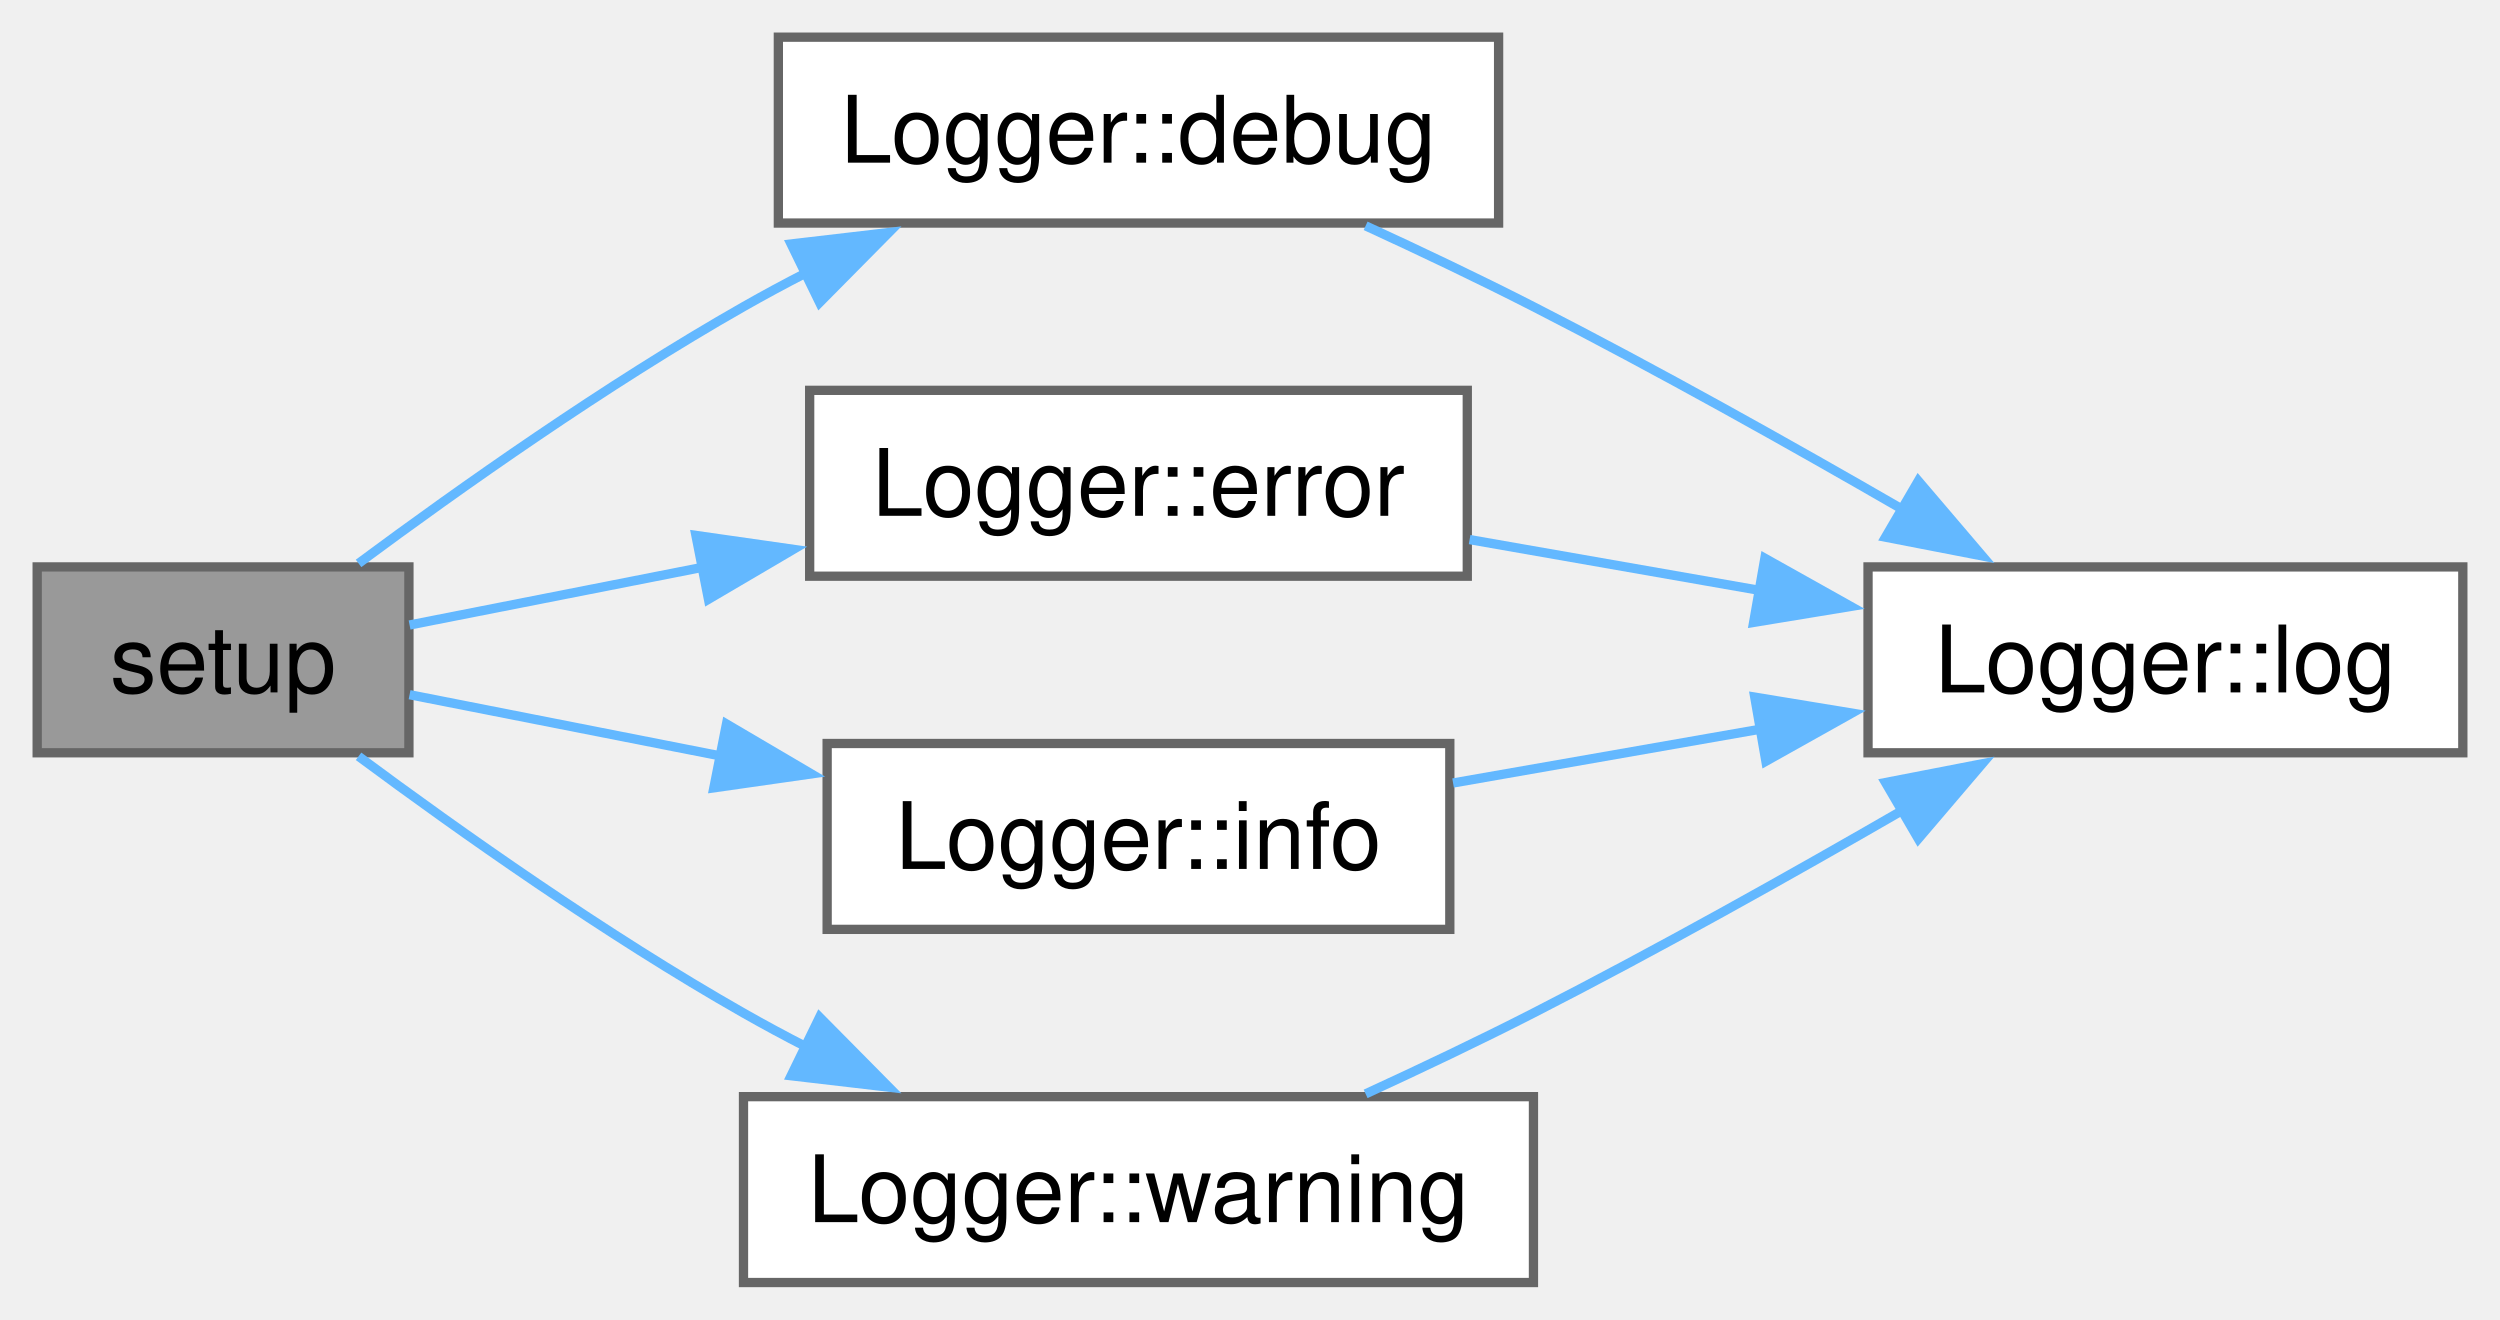
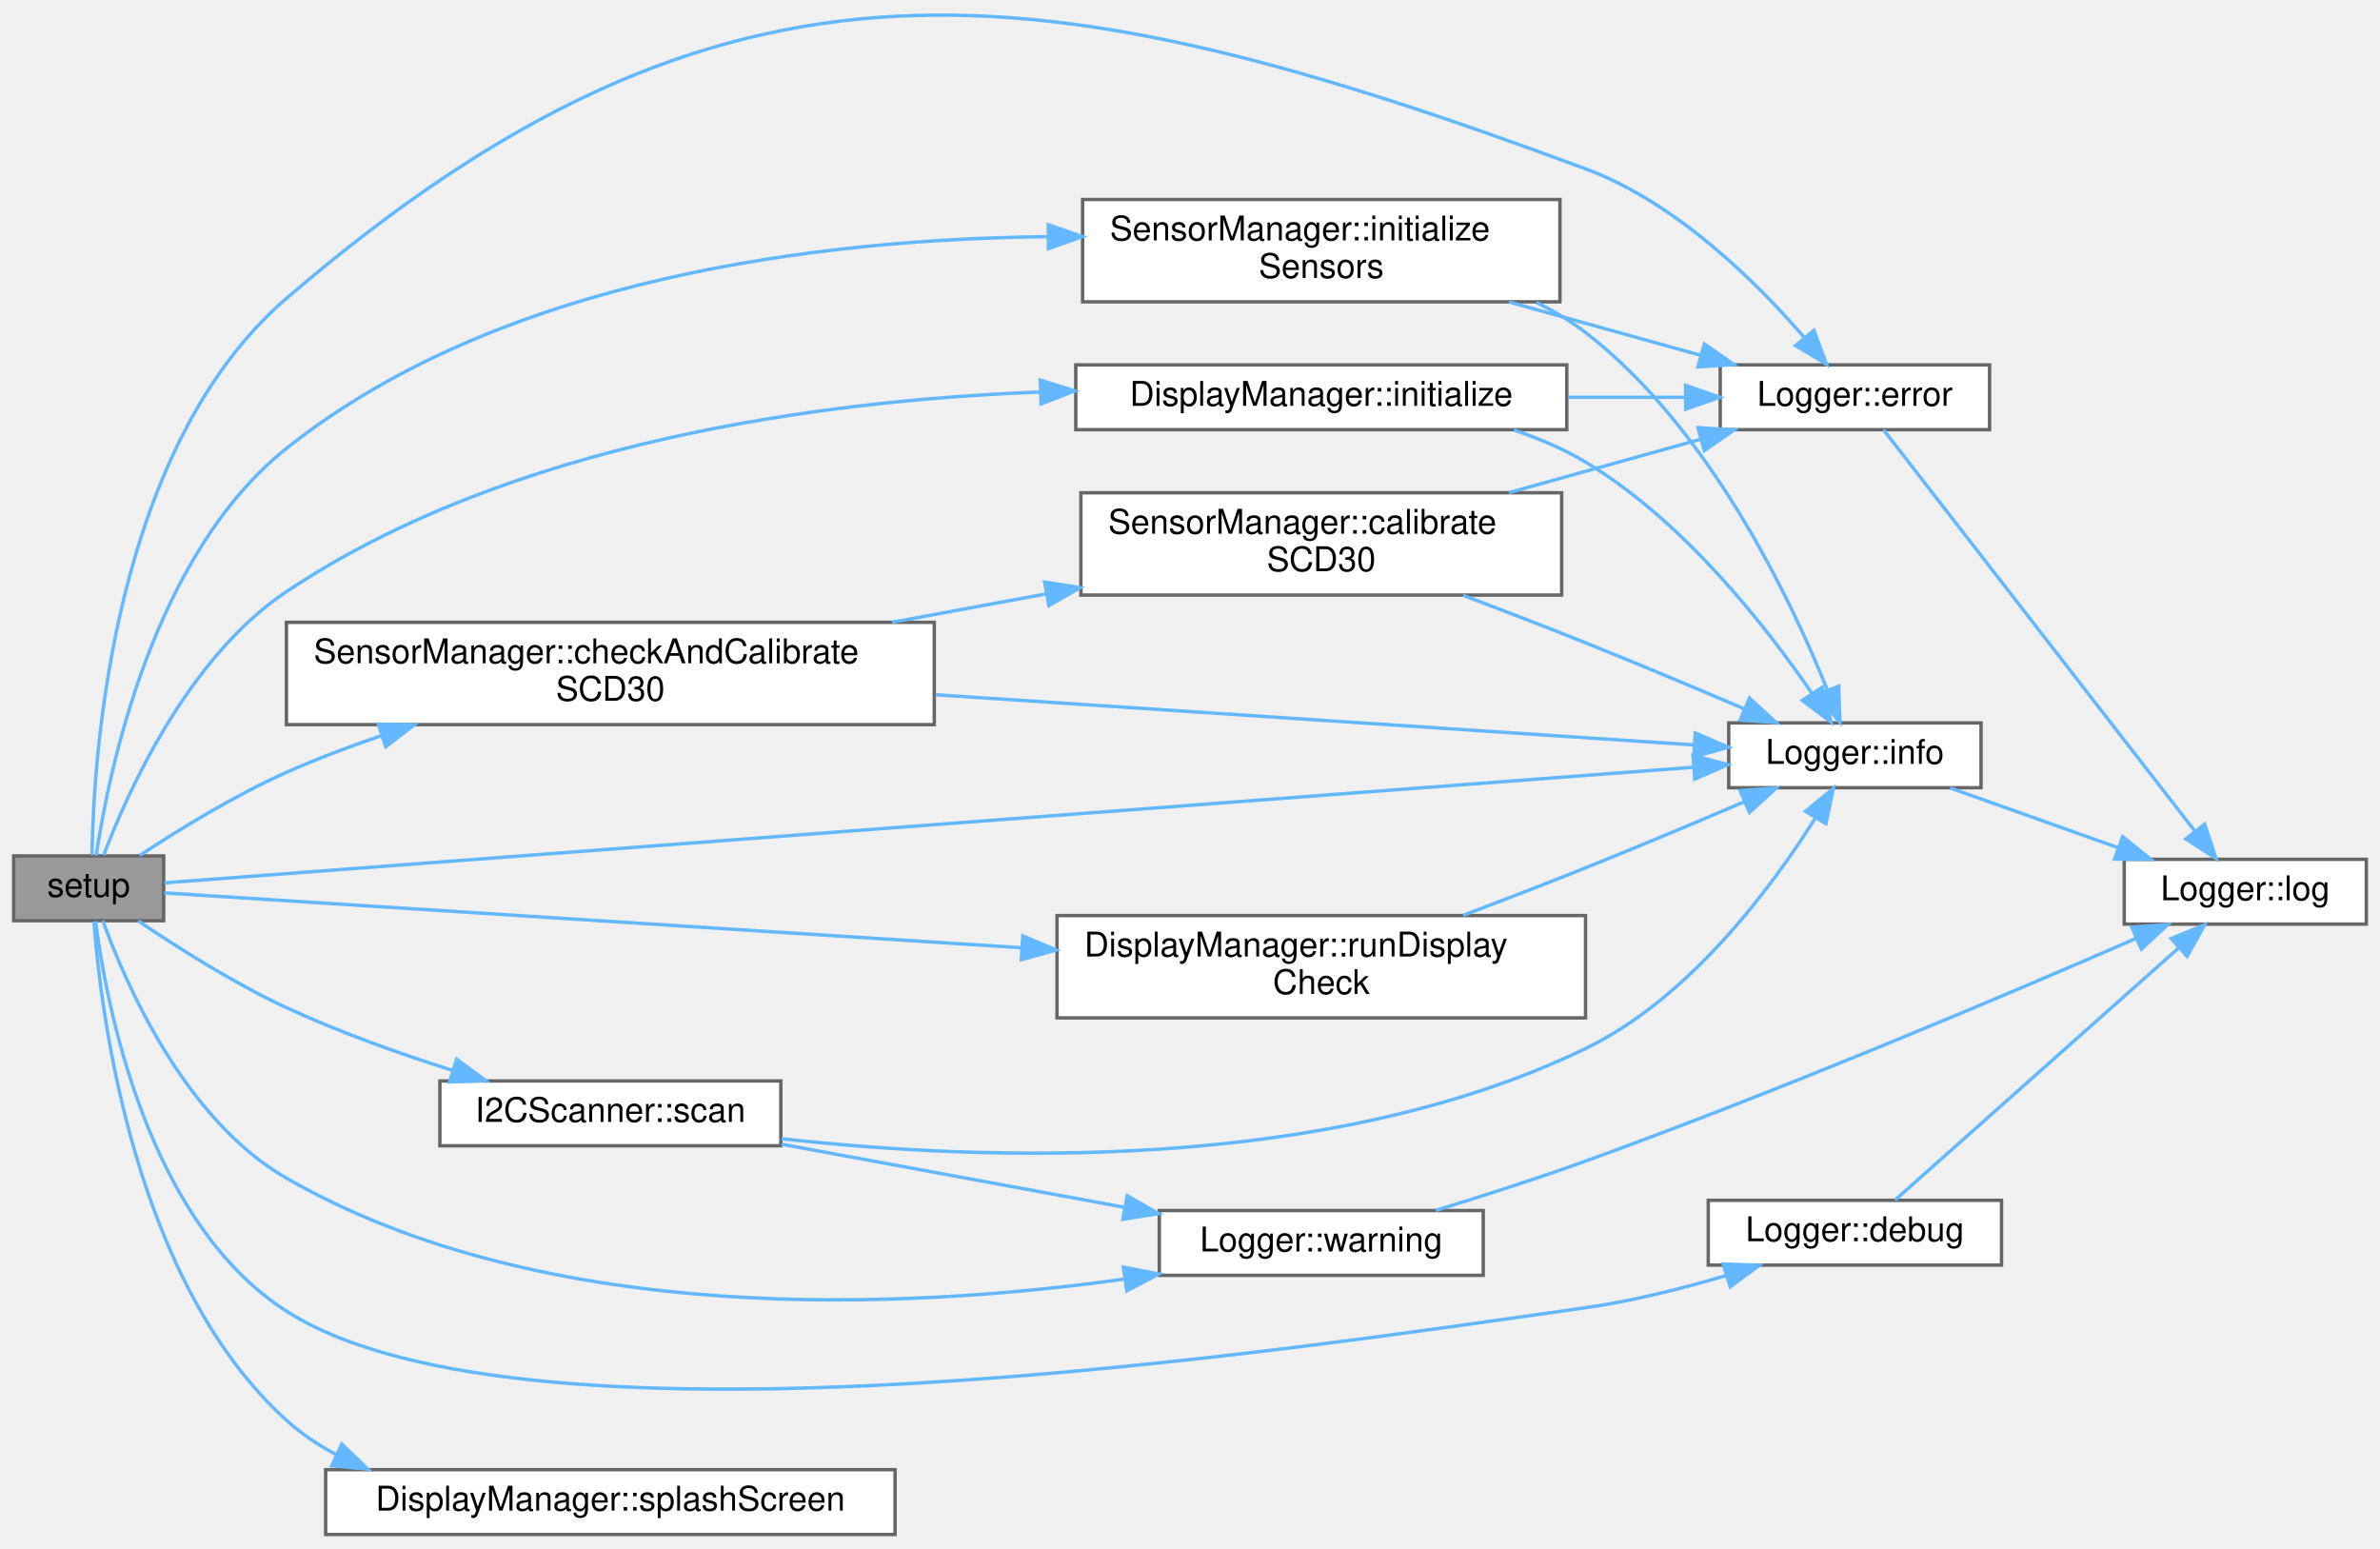
- <svg xmlns="http://www.w3.org/2000/svg" xmlns:xlink="http://www.w3.org/1999/xlink" width="269pt" height="142pt" viewBox="0.00 0.00 269.00 142.00">
-   <g id="graph0" class="graph" transform="scale(1 1) rotate(0) translate(4 138)">
+ <svg xmlns="http://www.w3.org/2000/svg" xmlns:xlink="http://www.w3.org/1999/xlink" width="698pt" height="454pt" viewBox="0.00 0.00 698.00 454.01">
+   <g id="graph0" class="graph" transform="scale(1 1) rotate(0) translate(4 450.01)">
    <g id="Node000001" class="node">
      <g id="a_Node000001">
        <a xlink:title="Initializes the system, including the display, sensors, and logger.">
-           <polygon fill="#999999" stroke="#666666" points="40,-77 0,-77 0,-57 40,-57 40,-77" />
-           <text text-anchor="middle" x="20" y="-63.5" font-family="Helvetica,sans-Serif" font-size="10.00">setup</text>
+           <polygon fill="#999999" stroke="#666666" points="44,-199 0,-199 0,-180 44,-180 44,-199" />
+           <text text-anchor="middle" x="22" y="-187" font-family="Helvetica,sans-Serif" font-size="10.00">setup</text>
        </a>
      </g>
    </g>
    <g id="Node000002" class="node">
      <g id="a_Node000002">
-         <a xlink:href="class_logger.html#abeffd58a6beace1b1c01a5324227fd83" target="_top" xlink:title="Logs a debug message.">
-           <polygon fill="white" stroke="#666666" points="157.25,-134 79.75,-134 79.75,-114 157.25,-114 157.25,-134" />
-           <text text-anchor="middle" x="118.5" y="-120.5" font-family="Helvetica,sans-Serif" font-size="10.00">Logger::debug</text>
+         <a xlink:href="classSensorManager.html#a9daa366f758f7419ab22fb3c243801fe" target="_top" xlink:title="Checks if the SCD30 sensor needs calibration and performs calibration if necessary.">
+           <polygon fill="white" stroke="#666666" points="270,-267.5 80,-267.5 80,-237.5 270,-237.5 270,-267.5" />
+           <text text-anchor="start" x="88" y="-255.5" font-family="Helvetica,sans-Serif" font-size="10.00">SensorManager::checkAndCalibrate</text>
+           <text text-anchor="middle" x="175" y="-244.5" font-family="Helvetica,sans-Serif" font-size="10.00">SCD30</text>
        </a>
      </g>
    </g>
    <g id="edge1_Node000001_Node000002" class="edge">
      <g id="a_edge1_Node000001_Node000002">
        <a xlink:title=" ">
-           <path fill="none" stroke="#63b8ff" d="M34.58,-77.38C45.45,-85.44 61.27,-96.63 76,-105 78.18,-106.24 80.46,-107.47 82.78,-108.66" />
-           <polygon fill="#63b8ff" stroke="#63b8ff" points="81.12,-111.75 91.64,-112.98 84.19,-105.45 81.12,-111.75" />
+           <path fill="none" stroke="#63b8ff" d="M37.01,-199.15C48.25,-206.57 64.63,-216.66 80,-223.5 88.8,-227.42 98.29,-231.01 107.73,-234.24" />
+           <polygon fill="#63b8ff" stroke="#63b8ff" points="106.93,-237.66 117.52,-237.47 109.12,-231.02 106.93,-237.66" />
        </a>
      </g>
    </g>
    <g id="Node000004" class="node">
      <g id="a_Node000004">
-         <a xlink:href="class_logger.html#ac862952b8ffa9de295a496af0108785c" target="_top" xlink:title="Logs an error message.">
-           <polygon fill="white" stroke="#666666" points="153.88,-96 83.12,-96 83.12,-76 153.88,-76 153.88,-96" />
-           <text text-anchor="middle" x="118.5" y="-82.5" font-family="Helvetica,sans-Serif" font-size="10.00">Logger::error</text>
-         </a>
-       </g>
-     </g>
-     <g id="edge3_Node000001_Node000004" class="edge">
-       <g id="a_edge3_Node000001_Node000004">
-         <a xlink:title=" ">
-           <path fill="none" stroke="#63b8ff" d="M40.07,-70.75C49.21,-72.55 60.6,-74.8 71.8,-77" />
-           <polygon fill="#63b8ff" stroke="#63b8ff" points="70.88,-80.39 81.37,-78.89 72.23,-73.52 70.88,-80.39" />
+         <a xlink:href="classLogger.html#ac862952b8ffa9de295a496af0108785c" target="_top" xlink:title="Logs an error message.">
+           <polygon fill="white" stroke="#666666" points="579.5,-343 500.5,-343 500.5,-324 579.5,-324 579.5,-343" />
+           <text text-anchor="middle" x="540" y="-331" font-family="Helvetica,sans-Serif" font-size="10.00">Logger::error</text>
+         </a>
+       </g>
+     </g>
+     <g id="edge10_Node000001_Node000004" class="edge">
+       <g id="a_edge10_Node000001_Node000004">
+         <a xlink:title=" ">
+           <path fill="none" stroke="#63b8ff" d="M22.97,-199.2C23.43,-228.84 29.14,-318.82 80,-362.5 209.1,-473.37 301.43,-459.63 461,-400.5 487.51,-390.68 511.08,-367.36 525.19,-351.01" />
+           <polygon fill="#63b8ff" stroke="#63b8ff" points="527.98,-353.13 531.68,-343.2 522.6,-348.66 527.98,-353.13" />
+         </a>
+       </g>
+     </g>
+     <g id="Node000006" class="node">
+       <g id="a_Node000006">
+         <a xlink:href="classLogger.html#a0c5851d03ba2e560bfd57aeb713267b3" target="_top" xlink:title="Logs an informational message.">
+           <polygon fill="white" stroke="#666666" points="577,-238 503,-238 503,-219 577,-219 577,-238" />
+           <text text-anchor="middle" x="540" y="-226" font-family="Helvetica,sans-Serif" font-size="10.00">Logger::info</text>
+         </a>
+       </g>
+     </g>
+     <g id="edge11_Node000001_Node000006" class="edge">
+       <g id="a_edge11_Node000001_Node000006">
+         <a xlink:title=" ">
+           <path fill="none" stroke="#63b8ff" d="M44.19,-191.1C120.81,-196.89 384.65,-216.83 492.5,-224.99" />
+           <polygon fill="#63b8ff" stroke="#63b8ff" points="492.51,-228.5 502.75,-225.76 493.04,-221.52 492.51,-228.5" />
+         </a>
+       </g>
+     </g>
+     <g id="Node000007" class="node">
+       <g id="a_Node000007">
+         <a xlink:href="classLogger.html#abeffd58a6beace1b1c01a5324227fd83" target="_top" xlink:title="Logs a debug message.">
+           <polygon fill="white" stroke="#666666" points="583,-98 497,-98 497,-79 583,-79 583,-98" />
+           <text text-anchor="middle" x="540" y="-86" font-family="Helvetica,sans-Serif" font-size="10.00">Logger::debug</text>
+         </a>
+       </g>
+     </g>
+     <g id="edge8_Node000001_Node000007" class="edge">
+       <g id="a_edge8_Node000001_Node000007">
+         <a xlink:title=" ">
+           <path fill="none" stroke="#63b8ff" d="M24.02,-179.82C27.16,-155.46 39.11,-91.71 80,-65.5 151.28,-19.81 377.16,-54.68 461,-66.5 474.63,-68.42 489.24,-72.09 502.08,-75.89" />
+           <polygon fill="#63b8ff" stroke="#63b8ff" points="501.36,-79.33 511.95,-78.93 503.43,-72.64 501.36,-79.33" />
+         </a>
+       </g>
+     </g>
+     <g id="Node000008" class="node">
+       <g id="a_Node000008">
+         <a xlink:href="classDisplayManager.html#aeb1c8224403ea2595f202e5d93380609" target="_top" xlink:title="Initializes the OLED display.">
+           <polygon fill="white" stroke="#666666" points="455.5,-343 311.5,-343 311.5,-324 455.5,-324 455.5,-343" />
+           <text text-anchor="middle" x="383.5" y="-331" font-family="Helvetica,sans-Serif" font-size="10.00">DisplayManager::initialize</text>
+         </a>
+       </g>
+     </g>
+     <g id="edge12_Node000001_Node000008" class="edge">
+       <g id="a_edge12_Node000001_Node000008">
+         <a xlink:title=" ">
+           <path fill="none" stroke="#63b8ff" d="M26.39,-199.2C33.34,-217.53 51.01,-257.15 80,-276.5 145.61,-320.29 236.13,-332.53 301.01,-335.05" />
+           <polygon fill="#63b8ff" stroke="#63b8ff" points="301.09,-338.55 311.2,-335.37 301.32,-331.56 301.09,-338.55" />
+         </a>
+       </g>
+     </g>
+     <g id="Node000009" class="node">
+       <g id="a_Node000009">
+         <a xlink:href="classSensorManager.html#aded8aff6d741a64d0c34668a0694dd3d" target="_top" xlink:title="Initializes the SCD30 and BMP280 sensors.">
+           <polygon fill="white" stroke="#666666" points="453.5,-391.5 313.5,-391.5 313.5,-361.5 453.5,-361.5 453.5,-391.5" />
+           <text text-anchor="start" x="321.5" y="-379.5" font-family="Helvetica,sans-Serif" font-size="10.00">SensorManager::initialize</text>
+           <text text-anchor="middle" x="383.5" y="-368.5" font-family="Helvetica,sans-Serif" font-size="10.00">Sensors</text>
+         </a>
+       </g>
+     </g>
+     <g id="edge15_Node000001_Node000009" class="edge">
+       <g id="a_edge15_Node000001_Node000009">
+         <a xlink:title=" ">
+           <path fill="none" stroke="#63b8ff" d="M24.21,-199.1C27.8,-223.33 40.72,-287.25 80,-318.5 143.06,-368.67 236.69,-379.87 303.06,-380.6" />
+           <polygon fill="#63b8ff" stroke="#63b8ff" points="303.45,-384.1 313.46,-380.63 303.47,-377.1 303.45,-384.1" />
+         </a>
+       </g>
+     </g>
+     <g id="Node000010" class="node">
+       <g id="a_Node000010">
+         <a xlink:href="classDisplayManager.html#a2d6f5efef5cb7e03c820ab14c4adc217" target="_top" xlink:title="Runs a display check to verify the OLED functionality.">
+           <polygon fill="white" stroke="#666666" points="461,-181.5 306,-181.5 306,-151.5 461,-151.5 461,-181.5" />
+           <text text-anchor="start" x="314" y="-169.5" font-family="Helvetica,sans-Serif" font-size="10.00">DisplayManager::runDisplay</text>
+           <text text-anchor="middle" x="383.5" y="-158.5" font-family="Helvetica,sans-Serif" font-size="10.00">Check</text>
+         </a>
+       </g>
+     </g>
+     <g id="edge18_Node000001_Node000010" class="edge">
+       <g id="a_edge18_Node000001_Node000010">
+         <a xlink:title=" ">
+           <path fill="none" stroke="#63b8ff" d="M44.15,-188.15C92.26,-185.07 212.19,-177.4 295.5,-172.07" />
+           <polygon fill="#63b8ff" stroke="#63b8ff" points="295.97,-175.54 305.73,-171.41 295.52,-168.56 295.97,-175.54" />
+         </a>
+       </g>
+     </g>
+     <g id="Node000011" class="node">
+       <g id="a_Node000011">
+         <a xlink:href="classI2CScanner.html#ad3b7b4bc25e6c1e8b89e702862a56af5" target="_top" xlink:title="Scans the I2C bus for connected devices.">
+           <polygon fill="white" stroke="#666666" points="225,-133 125,-133 125,-114 225,-114 225,-133" />
+           <text text-anchor="middle" x="175" y="-121" font-family="Helvetica,sans-Serif" font-size="10.00">I2CScanner::scan</text>
+         </a>
+       </g>
+     </g>
+     <g id="edge20_Node000001_Node000011" class="edge">
+       <g id="a_edge20_Node000001_Node000011">
+         <a xlink:title=" ">
+           <path fill="none" stroke="#63b8ff" d="M36.55,-179.93C47.8,-172.3 64.41,-161.74 80,-154.5 95.34,-147.38 112.78,-141.15 128.44,-136.18" />
+           <polygon fill="#63b8ff" stroke="#63b8ff" points="129.91,-139.39 138.44,-133.1 127.85,-132.7 129.91,-139.39" />
+         </a>
+       </g>
+     </g>
+     <g id="Node000012" class="node">
+       <g id="a_Node000012">
+         <a xlink:href="classLogger.html#a4d229b17ee039e273686455c74382ec6" target="_top" xlink:title="Logs a warning message.">
+           <polygon fill="white" stroke="#666666" points="431,-95 336,-95 336,-76 431,-76 431,-95" />
+           <text text-anchor="middle" x="383.5" y="-83" font-family="Helvetica,sans-Serif" font-size="10.00">Logger::warning</text>
+         </a>
+       </g>
+     </g>
+     <g id="edge25_Node000001_Node000012" class="edge">
+       <g id="a_edge25_Node000001_Node000012">
+         <a xlink:title=" ">
+           <path fill="none" stroke="#63b8ff" d="M26.15,-179.98C32.79,-161.63 50.11,-121.67 80,-104.5 156.23,-60.71 261.79,-65.98 325.94,-74.93" />
+           <polygon fill="#63b8ff" stroke="#63b8ff" points="325.46,-78.4 335.87,-76.39 326.48,-71.47 325.46,-78.4" />
+         </a>
+       </g>
+     </g>
+     <g id="Node000013" class="node">
+       <g id="a_Node000013">
+         <a xlink:href="classDisplayManager.html#af6b3073649e2e7d9f4a8ce768ac51b3d" target="_top" xlink:title="Displays a splash screen with a centered message.">
+           <polygon fill="white" stroke="#666666" points="258.5,-19 91.5,-19 91.5,0 258.5,0 258.5,-19" />
+           <text text-anchor="middle" x="175" y="-7" font-family="Helvetica,sans-Serif" font-size="10.00">DisplayManager::splashScreen</text>
+         </a>
+       </g>
+     </g>
+     <g id="edge24_Node000001_Node000013" class="edge">
+       <g id="a_edge24_Node000001_Node000013">
+         <a xlink:title=" ">
+           <path fill="none" stroke="#63b8ff" d="M23.54,-179.74C25.6,-152.32 35.3,-73.92 80,-33.5 84.4,-29.52 89.37,-26.18 94.67,-23.38" />
+           <polygon fill="#63b8ff" stroke="#63b8ff" points="96.23,-26.52 103.86,-19.16 93.31,-20.15 96.23,-26.52" />
+         </a>
+       </g>
+     </g>
+     <g id="Node000003" class="node">
+       <g id="a_Node000003">
+         <a xlink:href="classSensorManager.html#a3608ee33385f64e74410127d59c2638e" target="_top" xlink:title="Calibrates the SCD30 sensor using the forced recalibration factor.">
+           <polygon fill="white" stroke="#666666" points="454,-305.5 313,-305.5 313,-275.5 454,-275.5 454,-305.5" />
+           <text text-anchor="start" x="321" y="-293.5" font-family="Helvetica,sans-Serif" font-size="10.00">SensorManager::calibrate</text>
+           <text text-anchor="middle" x="383.5" y="-282.5" font-family="Helvetica,sans-Serif" font-size="10.00">SCD30</text>
+         </a>
+       </g>
+     </g>
+     <g id="edge2_Node000002_Node000003" class="edge">
+       <g id="a_edge2_Node000002_Node000003">
+         <a xlink:title=" ">
+           <path fill="none" stroke="#63b8ff" d="M257.61,-267.52C272.45,-270.25 287.92,-273.09 302.7,-275.82" />
+           <polygon fill="#63b8ff" stroke="#63b8ff" points="302.35,-279.31 312.81,-277.68 303.61,-272.42 302.35,-279.31" />
+         </a>
+       </g>
+     </g>
+     <g id="edge7_Node000002_Node000006" class="edge">
+       <g id="a_edge7_Node000002_Node000006">
+         <a xlink:title=" ">
+           <path fill="none" stroke="#63b8ff" d="M270.43,-246.26C341.87,-241.53 436.9,-235.25 492.66,-231.56" />
+           <polygon fill="#63b8ff" stroke="#63b8ff" points="493.19,-235.04 502.93,-230.88 492.72,-228.05 493.19,-235.04" />
+         </a>
+       </g>
+     </g>
+     <g id="edge3_Node000003_Node000004" class="edge">
+       <g id="a_edge3_Node000003_Node000004">
+         <a xlink:title=" ">
+           <path fill="none" stroke="#63b8ff" d="M438.54,-305.54C456.87,-310.64 477.12,-316.28 494.61,-321.15" />
+           <polygon fill="#63b8ff" stroke="#63b8ff" points="493.98,-324.6 504.56,-323.91 495.86,-317.86 493.98,-324.6" />
+         </a>
+       </g>
+     </g>
+     <g id="edge5_Node000003_Node000006" class="edge">
+       <g id="a_edge5_Node000003_Node000006">
+         <a xlink:title=" ">
+           <path fill="none" stroke="#63b8ff" d="M425.11,-275.43C436.73,-271.03 449.4,-266.15 461,-261.5 476.41,-255.32 493.41,-248.17 507.59,-242.11" />
+           <polygon fill="#63b8ff" stroke="#63b8ff" points="509.09,-245.27 516.9,-238.11 506.33,-238.84 509.09,-245.27" />
        </a>
      </g>
    </g>
    <g id="Node000005" class="node">
      <g id="a_Node000005">
-         <a xlink:href="class_logger.html#a0c5851d03ba2e560bfd57aeb713267b3" target="_top" xlink:title="Logs an informational message.">
-           <polygon fill="white" stroke="#666666" points="152,-58 85,-58 85,-38 152,-38 152,-58" />
-           <text text-anchor="middle" x="118.5" y="-44.5" font-family="Helvetica,sans-Serif" font-size="10.00">Logger::info</text>
-         </a>
-       </g>
-     </g>
-     <g id="edge5_Node000001_Node000005" class="edge">
-       <g id="a_edge5_Node000001_Node000005">
-         <a xlink:title=" ">
-           <path fill="none" stroke="#63b8ff" d="M40.07,-63.25C49.72,-61.34 61.88,-58.95 73.68,-56.63" />
-           <polygon fill="#63b8ff" stroke="#63b8ff" points="74.17,-60.1 83.3,-54.73 72.81,-53.23 74.17,-60.1" />
-         </a>
-       </g>
-     </g>
-     <g id="Node000006" class="node">
-       <g id="a_Node000006">
-         <a xlink:href="class_logger.html#a4d229b17ee039e273686455c74382ec6" target="_top" xlink:title="Logs a warning message.">
-           <polygon fill="white" stroke="#666666" points="161,-20 76,-20 76,0 161,0 161,-20" />
-           <text text-anchor="middle" x="118.5" y="-6.5" font-family="Helvetica,sans-Serif" font-size="10.00">Logger::warning</text>
-         </a>
-       </g>
-     </g>
-     <g id="edge7_Node000001_Node000006" class="edge">
-       <g id="a_edge7_Node000001_Node000006">
-         <a xlink:title=" ">
-           <path fill="none" stroke="#63b8ff" d="M34.58,-56.62C45.45,-48.56 61.27,-37.37 76,-29 78.18,-27.76 80.46,-26.53 82.78,-25.34" />
-           <polygon fill="#63b8ff" stroke="#63b8ff" points="84.19,-28.55 91.64,-21.02 81.12,-22.25 84.19,-28.55" />
-         </a>
-       </g>
-     </g>
-     <g id="Node000003" class="node">
-       <g id="a_Node000003">
-         <a xlink:href="class_logger.html#af0dc4ff68b6d37026b9f6c7a51da6aaa" target="_top" xlink:title="Logs a message if it meets the current log level.">
-           <polygon fill="white" stroke="#666666" points="261,-77 197,-77 197,-57 261,-57 261,-77" />
-           <text text-anchor="middle" x="229" y="-63.5" font-family="Helvetica,sans-Serif" font-size="10.00">Logger::log</text>
-         </a>
-       </g>
-     </g>
-     <g id="edge2_Node000002_Node000003" class="edge">
-       <g id="a_edge2_Node000002_Node000003">
-         <a xlink:title=" ">
-           <path fill="none" stroke="#63b8ff" d="M142.94,-113.7C148.88,-110.97 155.21,-107.96 161,-105 174.26,-98.22 188.66,-90.15 200.71,-83.19" />
-           <polygon fill="#63b8ff" stroke="#63b8ff" points="202.41,-86.25 209.29,-78.18 198.88,-80.2 202.41,-86.25" />
-         </a>
-       </g>
-     </g>
-     <g id="edge4_Node000004_Node000003" class="edge">
-       <g id="a_edge4_Node000004_Node000003">
-         <a xlink:title=" ">
-           <path fill="none" stroke="#63b8ff" d="M154.13,-79.94C164.04,-78.2 174.97,-76.29 185.3,-74.48" />
-           <polygon fill="#63b8ff" stroke="#63b8ff" points="185.9,-77.93 195.15,-72.75 184.69,-71.03 185.9,-77.93" />
-         </a>
-       </g>
-     </g>
-     <g id="edge6_Node000005_Node000003" class="edge">
-       <g id="a_edge6_Node000005_Node000003">
-         <a xlink:title=" ">
-           <path fill="none" stroke="#63b8ff" d="M152.35,-53.75C162.81,-55.58 174.54,-57.64 185.58,-59.57" />
-           <polygon fill="#63b8ff" stroke="#63b8ff" points="184.81,-62.99 195.26,-61.27 186.01,-56.09 184.81,-62.99" />
-         </a>
-       </g>
-     </g>
-     <g id="edge8_Node000006_Node000003" class="edge">
-       <g id="a_edge8_Node000006_Node000003">
-         <a xlink:title=" ">
-           <path fill="none" stroke="#63b8ff" d="M142.94,-20.3C148.88,-23.03 155.21,-26.04 161,-29 174.26,-35.78 188.66,-43.85 200.71,-50.81" />
-           <polygon fill="#63b8ff" stroke="#63b8ff" points="198.88,-53.8 209.29,-55.82 202.41,-47.75 198.88,-53.8" />
+         <a xlink:href="classLogger.html#af0dc4ff68b6d37026b9f6c7a51da6aaa" target="_top" xlink:title="Logs a message if it meets the current log level.">
+           <polygon fill="white" stroke="#666666" points="690,-198 619,-198 619,-179 690,-179 690,-198" />
+           <text text-anchor="middle" x="654.5" y="-186" font-family="Helvetica,sans-Serif" font-size="10.00">Logger::log</text>
+         </a>
+       </g>
+     </g>
+     <g id="edge4_Node000004_Node000005" class="edge">
+       <g id="a_edge4_Node000004_Node000005">
+         <a xlink:title=" ">
+           <path fill="none" stroke="#63b8ff" d="M548.38,-323.99C566.89,-300.13 615.51,-237.47 639.58,-206.44" />
+           <polygon fill="#63b8ff" stroke="#63b8ff" points="642.58,-208.29 645.94,-198.24 637.05,-203.99 642.58,-208.29" />
+         </a>
+       </g>
+     </g>
+     <g id="edge6_Node000006_Node000005" class="edge">
+       <g id="a_edge6_Node000006_Node000005">
+         <a xlink:title=" ">
+           <path fill="none" stroke="#63b8ff" d="M567.95,-218.92C582.7,-213.67 601.18,-207.1 617.18,-201.41" />
+           <polygon fill="#63b8ff" stroke="#63b8ff" points="618.52,-204.65 626.77,-198 616.18,-198.06 618.52,-204.65" />
+         </a>
+       </g>
+     </g>
+     <g id="edge9_Node000007_Node000005" class="edge">
+       <g id="a_edge9_Node000007_Node000005">
+         <a xlink:title=" ">
+           <path fill="none" stroke="#63b8ff" d="M551.79,-98.09C570.97,-115.14 611.24,-150.93 634.95,-172.01" />
+           <polygon fill="#63b8ff" stroke="#63b8ff" points="632.78,-174.77 642.58,-178.79 637.43,-169.53 632.78,-174.77" />
+         </a>
+       </g>
+     </g>
+     <g id="edge13_Node000008_Node000004" class="edge">
+       <g id="a_edge13_Node000008_Node000004">
+         <a xlink:title=" ">
+           <path fill="none" stroke="#63b8ff" d="M455.87,-333.5C467.49,-333.5 479.3,-333.5 490.22,-333.5" />
+           <polygon fill="#63b8ff" stroke="#63b8ff" points="490.38,-337 500.38,-333.5 490.38,-330 490.38,-337" />
+         </a>
+       </g>
+     </g>
+     <g id="edge14_Node000008_Node000006" class="edge">
+       <g id="a_edge14_Node000008_Node000006">
+         <a xlink:title=" ">
+           <path fill="none" stroke="#63b8ff" d="M439.98,-323.9C447.32,-321.44 454.54,-318.36 461,-314.5 489.68,-297.36 513.92,-266.36 527.44,-246.64" />
+           <polygon fill="#63b8ff" stroke="#63b8ff" points="530.42,-248.48 533.04,-238.21 524.59,-244.61 530.42,-248.48" />
+         </a>
+       </g>
+     </g>
+     <g id="edge16_Node000009_Node000004" class="edge">
+       <g id="a_edge16_Node000009_Node000004">
+         <a xlink:title=" ">
+           <path fill="none" stroke="#63b8ff" d="M438.54,-361.46C456.87,-356.36 477.12,-350.72 494.61,-345.85" />
+           <polygon fill="#63b8ff" stroke="#63b8ff" points="495.86,-349.14 504.56,-343.09 493.98,-342.4 495.86,-349.14" />
+         </a>
+       </g>
+     </g>
+     <g id="edge17_Node000009_Node000006" class="edge">
+       <g id="a_edge17_Node000009_Node000006">
+         <a xlink:title=" ">
+           <path fill="none" stroke="#63b8ff" d="M446.56,-361.33C451.69,-358.82 456.59,-355.9 461,-352.5 497.1,-324.68 520.88,-275.04 531.9,-247.77" />
+           <polygon fill="#63b8ff" stroke="#63b8ff" points="535.26,-248.78 535.61,-238.19 528.73,-246.25 535.26,-248.78" />
+         </a>
+       </g>
+     </g>
+     <g id="edge19_Node000010_Node000006" class="edge">
+       <g id="a_edge19_Node000010_Node000006">
+         <a xlink:title=" ">
+           <path fill="none" stroke="#63b8ff" d="M425.11,-181.57C436.73,-185.97 449.4,-190.85 461,-195.5 476.41,-201.68 493.41,-208.83 507.59,-214.89" />
+           <polygon fill="#63b8ff" stroke="#63b8ff" points="506.33,-218.16 516.9,-218.89 509.09,-211.73 506.33,-218.16" />
+         </a>
+       </g>
+     </g>
+     <g id="edge21_Node000011_Node000006" class="edge">
+       <g id="a_edge21_Node000011_Node000006">
+         <a xlink:title=" ">
+           <path fill="none" stroke="#63b8ff" d="M225.18,-116.07C284.33,-109.47 385.1,-105.8 461,-142.5 491.39,-157.19 515.4,-189.47 528.37,-210.03" />
+           <polygon fill="#63b8ff" stroke="#63b8ff" points="525.51,-212.07 533.69,-218.81 531.5,-208.44 525.51,-212.07" />
+         </a>
+       </g>
+     </g>
+     <g id="edge22_Node000011_Node000012" class="edge">
+       <g id="a_edge22_Node000011_Node000012">
+         <a xlink:title=" ">
+           <path fill="none" stroke="#63b8ff" d="M225.2,-114.45C255.45,-108.88 294.31,-101.73 325.85,-95.93" />
+           <polygon fill="#63b8ff" stroke="#63b8ff" points="326.6,-99.34 335.8,-94.09 325.34,-92.46 326.6,-99.34" />
+         </a>
+       </g>
+     </g>
+     <g id="edge23_Node000012_Node000005" class="edge">
+       <g id="a_edge23_Node000012_Node000005">
+         <a xlink:title=" ">
+           <path fill="none" stroke="#63b8ff" d="M417.09,-95.05C430.74,-99.23 446.73,-104.34 461,-109.5 518.7,-130.35 584.56,-158.3 622.36,-174.76" />
+           <polygon fill="#63b8ff" stroke="#63b8ff" points="621.23,-178.08 631.8,-178.88 624.03,-171.67 621.23,-178.08" />
        </a>
      </g>
    </g>
  </g>
</svg>
